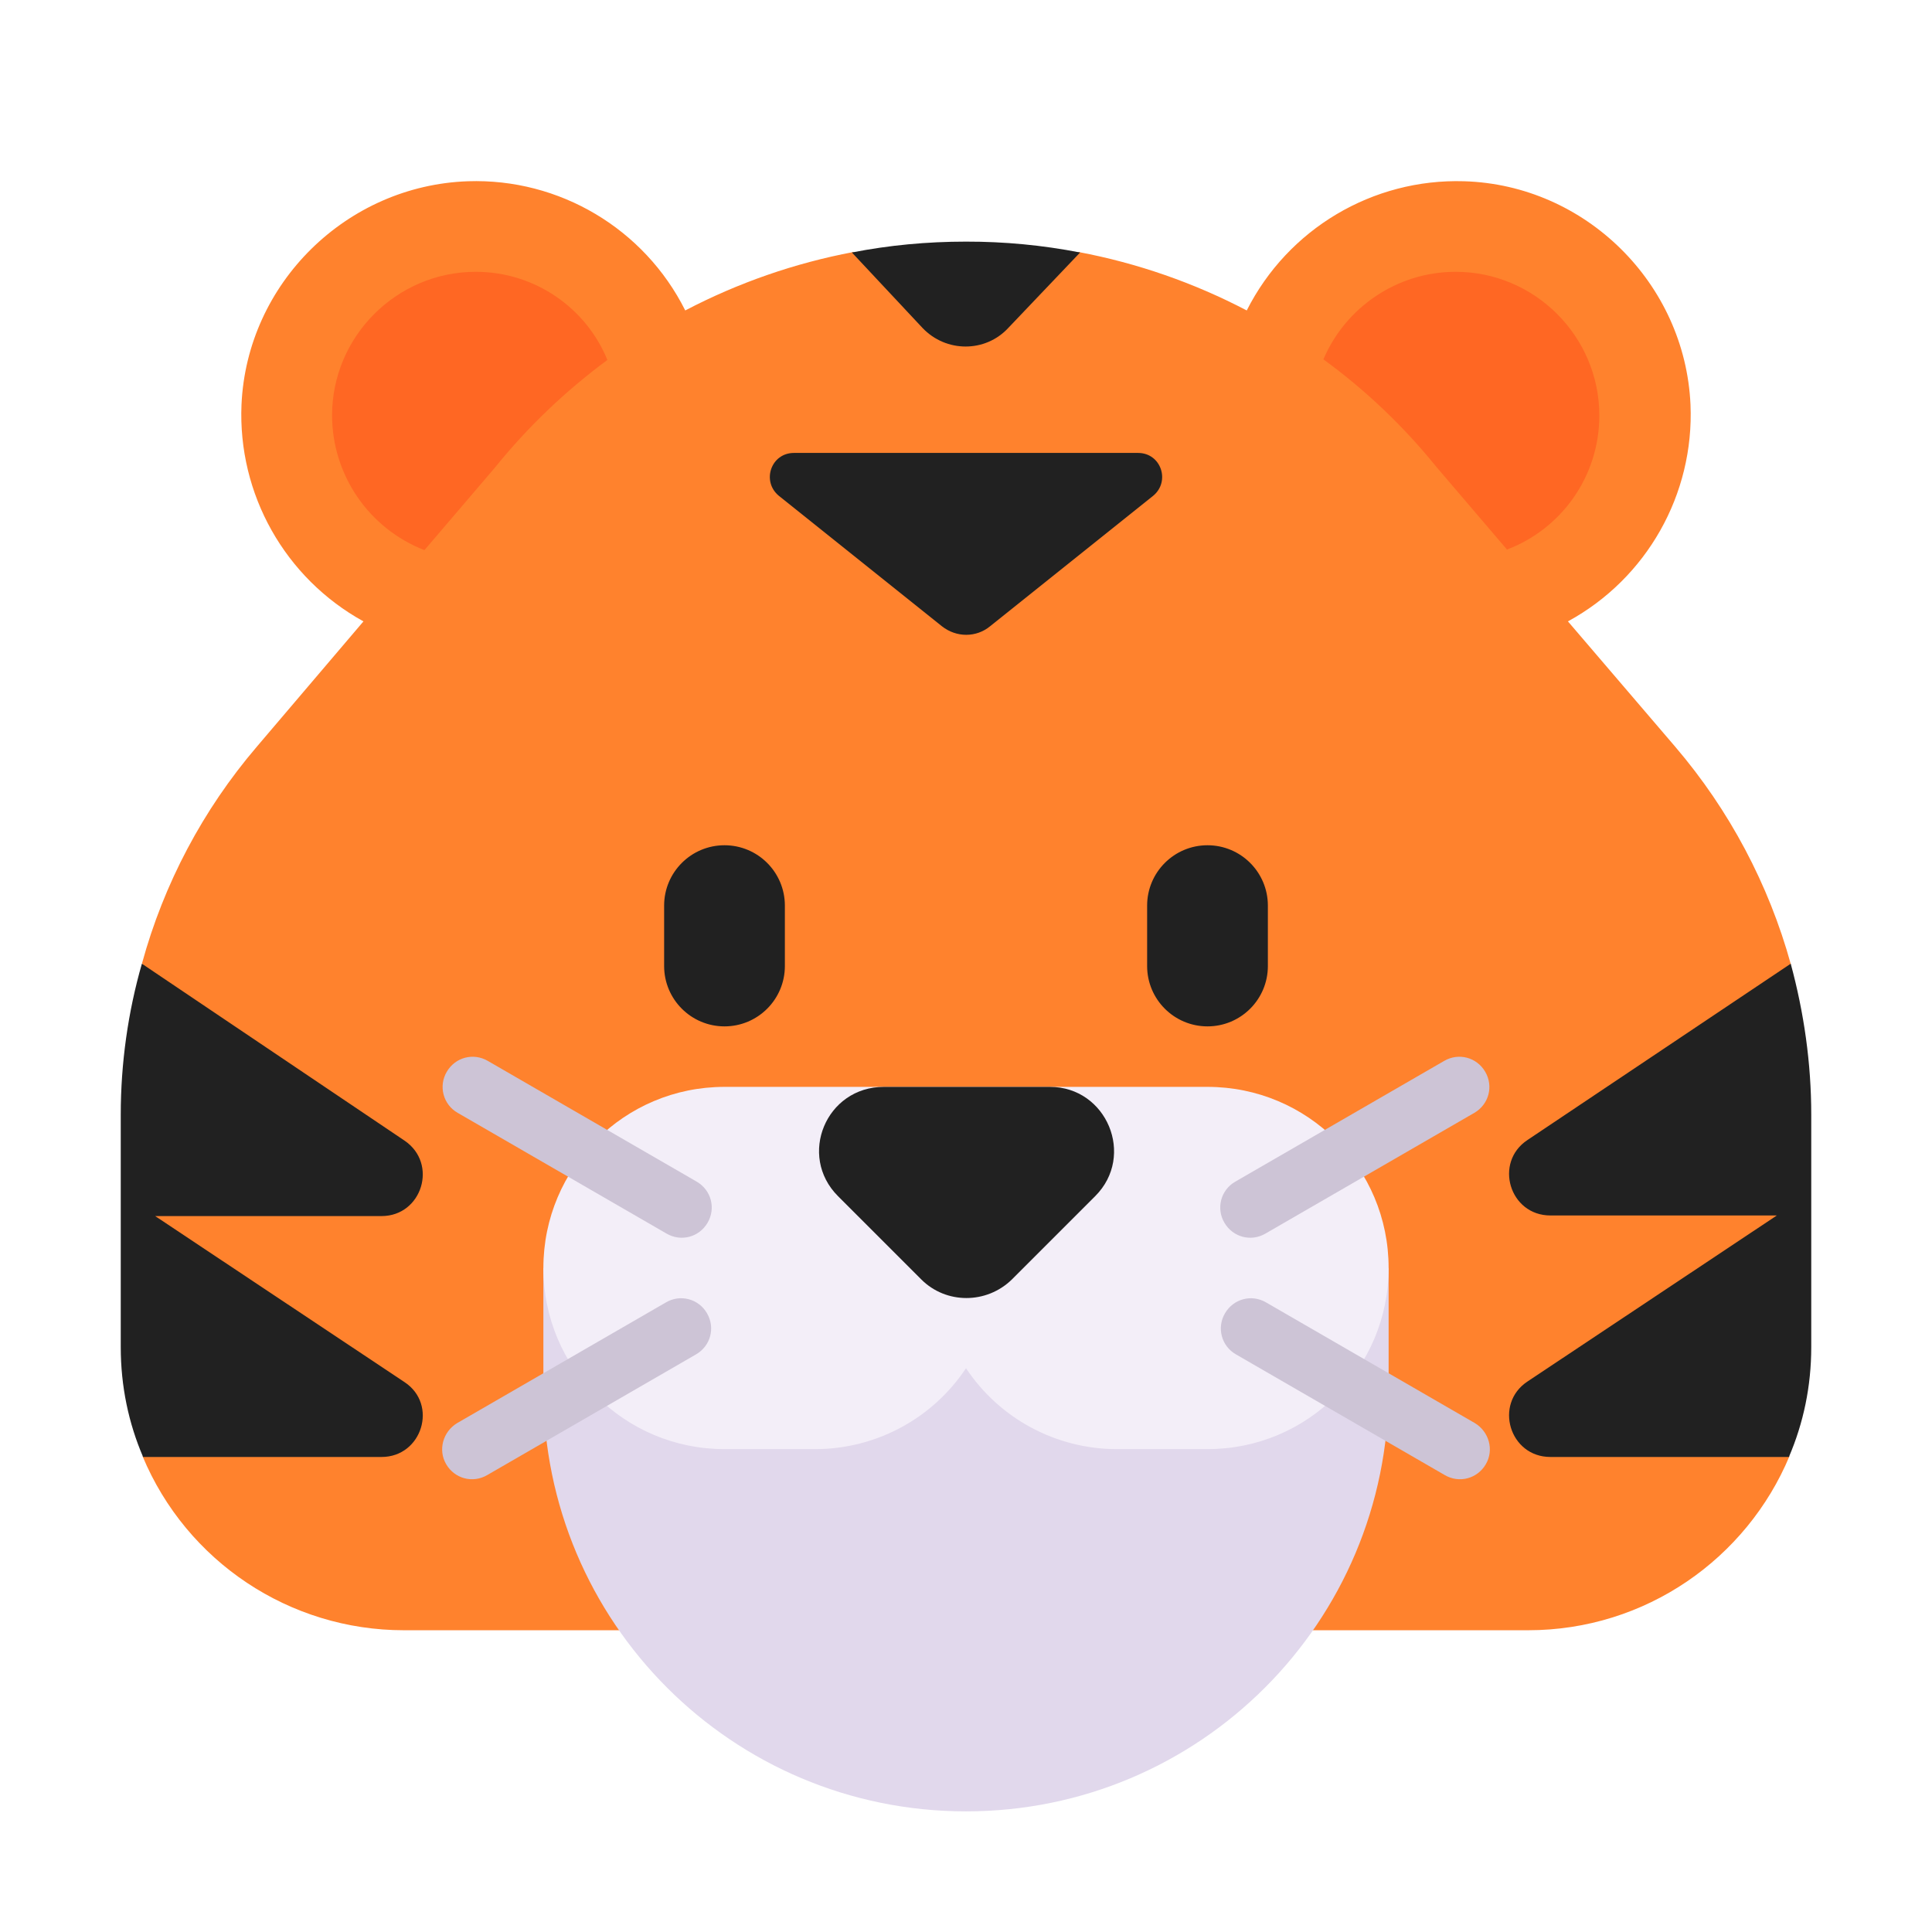
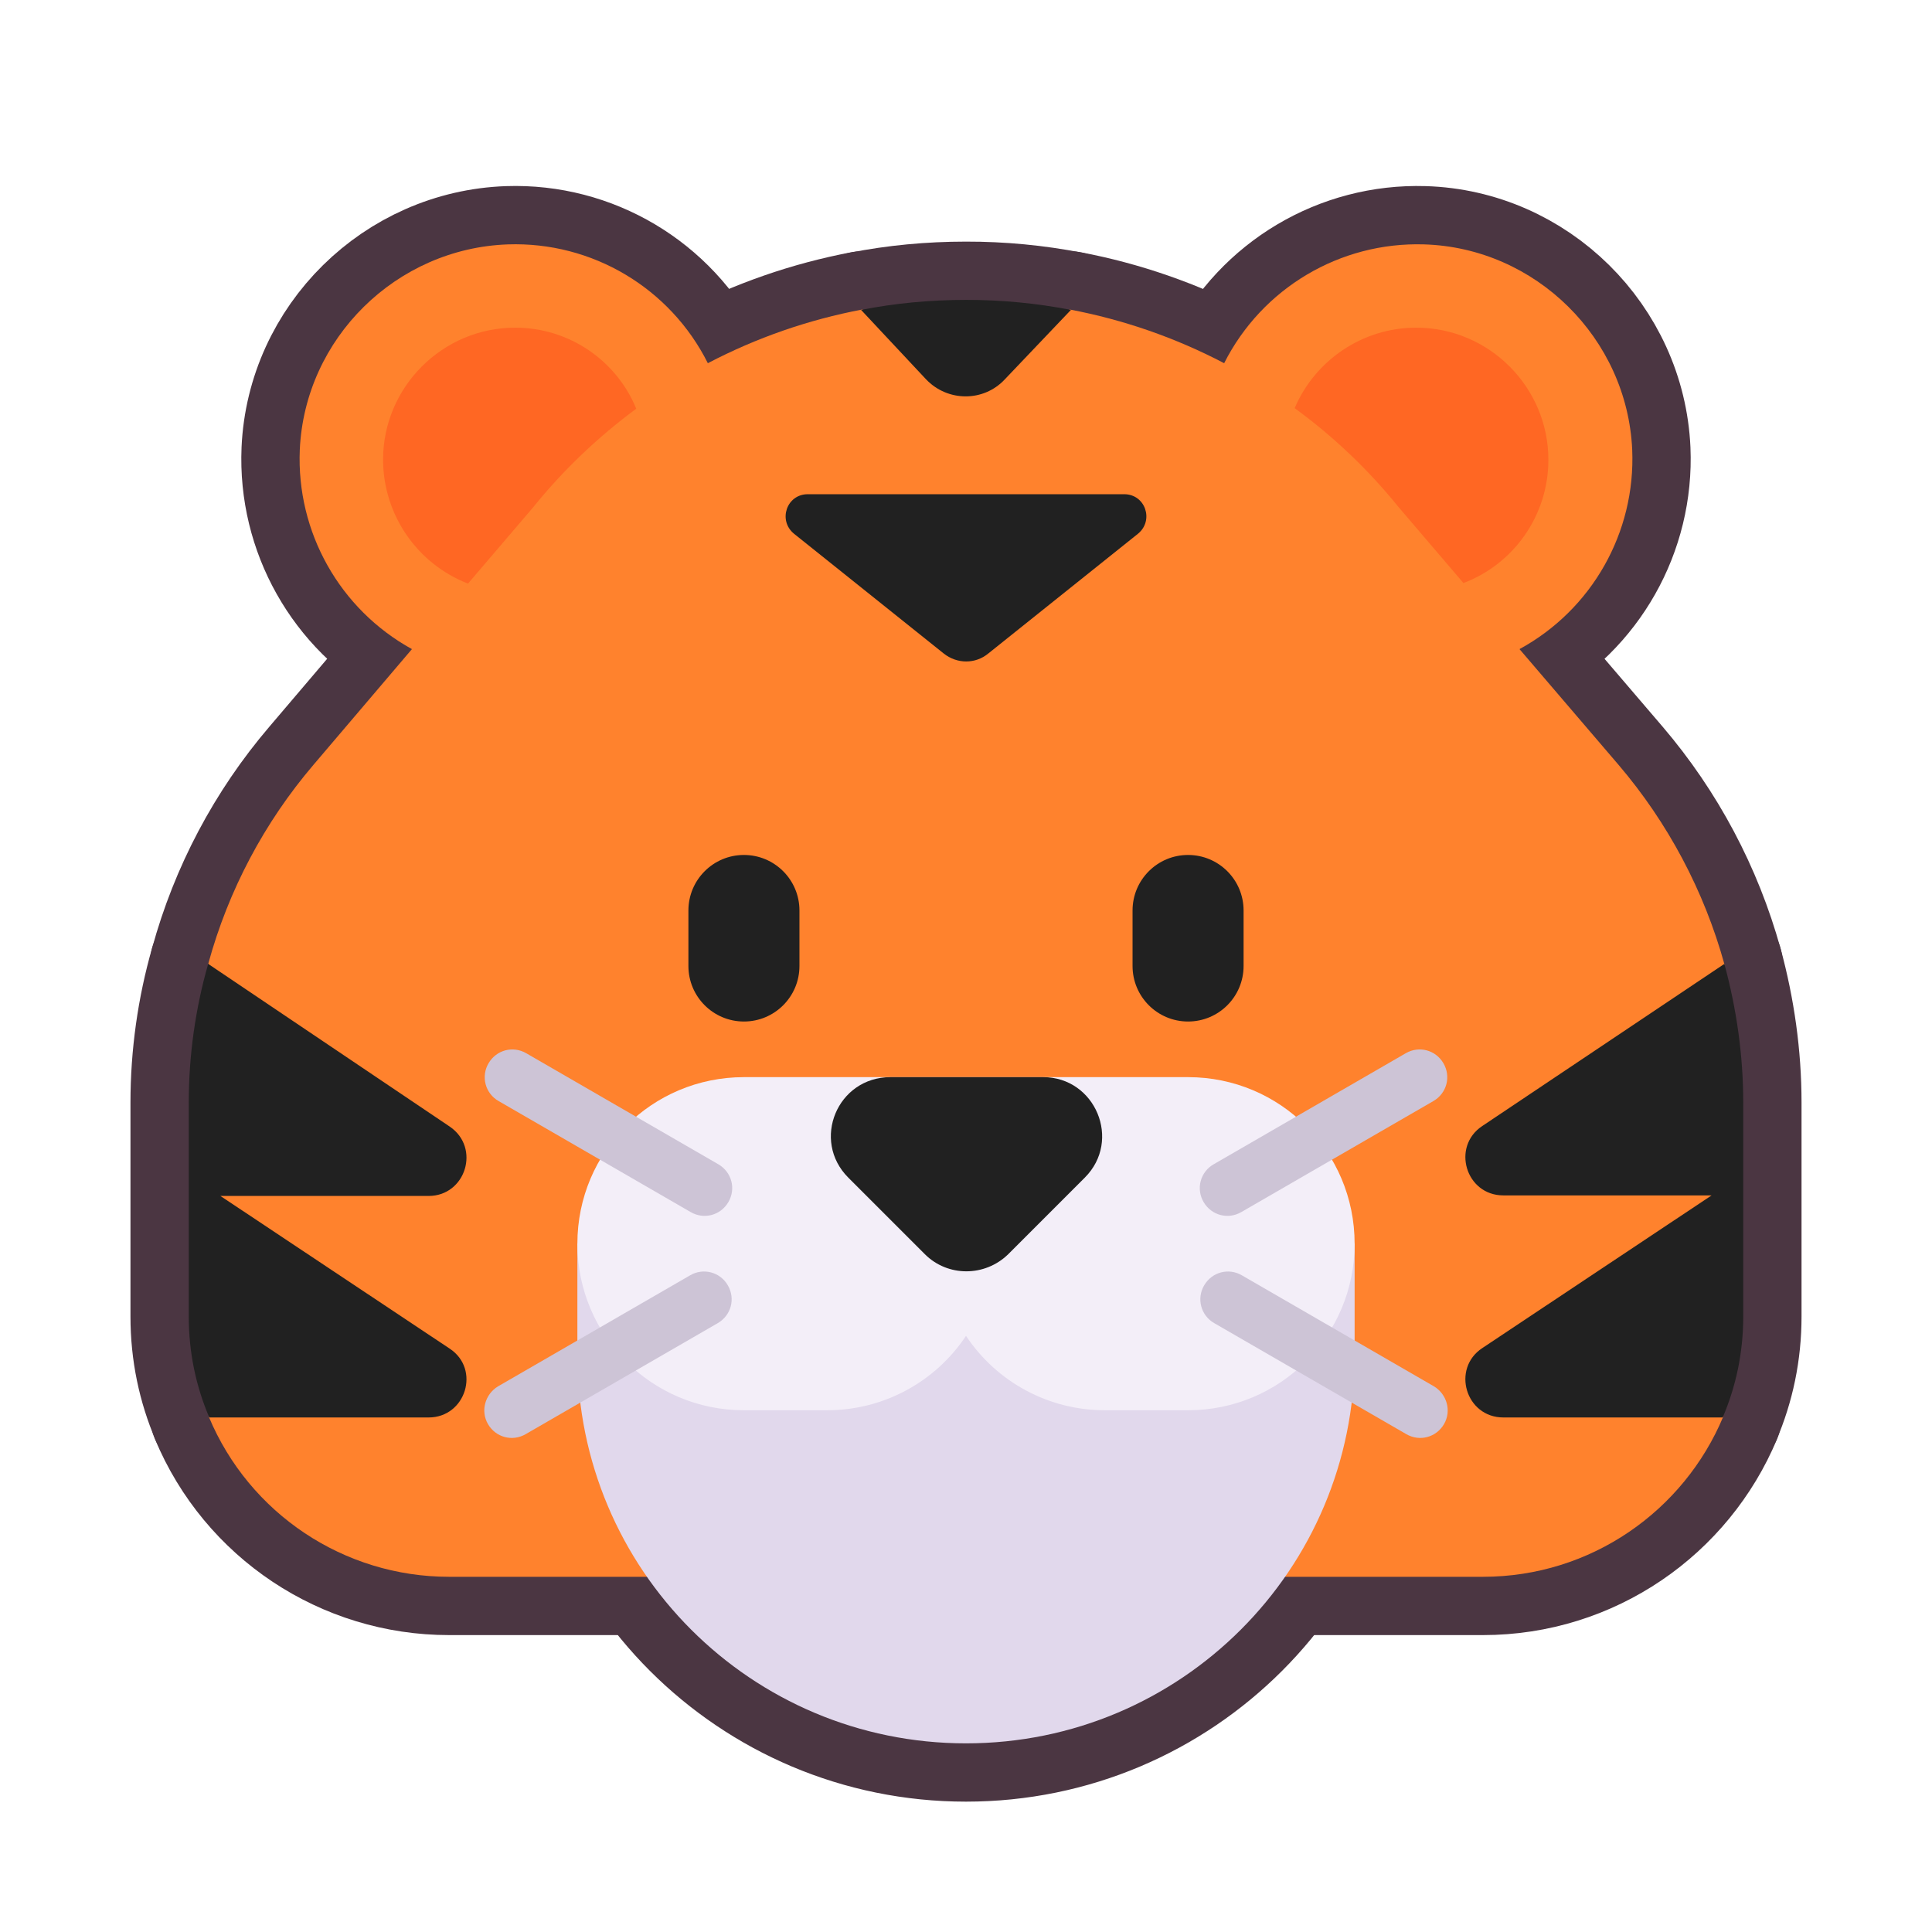
- <svg xmlns="http://www.w3.org/2000/svg" fill="none" viewBox="0 0 32 32">
+ <svg xmlns="http://www.w3.org/2000/svg" fill="none" viewBox="-1.4 -1.4 34.8 34.8">
+   <g fill="#4B3642" stroke="#4B3642" stroke-width="2.1" stroke-linejoin="round" stroke-linecap="round">
+     <path d="m27.75 12.372-1.78-2.08A3.9 3.9 0 0 0 28 6.702c-.09-2.01-1.74-3.64-3.75-3.7a3.9 3.9 0 0 0-3.6 2.14 10 10 0 0 0-2.782-.967l-1.864.86-1.872-.86a10 10 0 0 0-2.782.967 3.88 3.88 0 0 0-3.6-2.14c-2.01.07-3.66 1.69-3.75 3.7a3.91 3.91 0 0 0 2.02 3.59l-1.77 2.08a9.3 9.3 0 0 0-1.898 3.585l1.757 2.539-1.924 1.585 2.236 2.912-2.06 1.126a4.69 4.69 0 0 0 4.329 2.883h18.62c1.95 0 3.621-1.19 4.329-2.883L28.5 22.5l1.281-2.395L29 18.5l.662-2.528a9.4 9.4 0 0 0-1.912-3.6" />
+     <path d="m8.2 7.742-1.17 1.37a2.4 2.4 0 0 1-1.53-2.23c0-1.31 1.07-2.38 2.38-2.38.98 0 1.83.6 2.18 1.46-.69.51-1.32 1.11-1.86 1.78M24.96 9.102l-1.17-1.37a9.9 9.9 0 0 0-1.87-1.78c.36-.85 1.21-1.45 2.19-1.45 1.31 0 2.38 1.07 2.38 2.38 0 1.01-.63 1.88-1.53 2.22" />
+     <path d="M16 30.002c-3.87 0-7-3.13-7-7v-2h14v2c0 3.87-3.13 7-7 7" />
+     <path d="M20 18.002h-8c-1.66 0-3 1.34-3 3s1.34 3 3 3h1.5a3 3 0 0 0 2.5-1.34 3 3 0 0 0 2.5 1.34H20c1.66 0 3-1.34 3-3s-1.34-3-3-3" />
+     <path d="m8.08 17.572 3.46 2c.24.14.32.44.18.68s-.44.32-.68.18l-3.46-2a.493.493 0 0 1-.18-.68c.14-.24.44-.32.68-.18M11.03 21.572l-3.46 2c-.23.14-.32.44-.18.68s.44.32.68.18l3.46-2c.24-.14.32-.44.18-.68a.493.493 0 0 0-.68-.18M20.46 19.572l3.46-2c.24-.14.54-.06.68.18s.06.54-.18.68l-3.46 2c-.24.14-.54.06-.68-.18a.493.493 0 0 1 .18-.68M20.97 21.572l3.46 2c.23.14.32.44.18.68s-.44.32-.68.18l-3.46-2a.493.493 0 0 1-.18-.68c.14-.24.44-.32.68-.18" />
+     <path d="M17.89 4.182a9.8 9.8 0 0 0-1.89-.18q-.975 0-1.89.18l1.17 1.25c.39.41 1.04.41 1.42 0zM18.85 7.502h-5.7c-.38 0-.54.47-.25.71l2.7 2.16c.24.19.57.19.8 0l2.7-2.16c.29-.24.13-.71-.25-.71M6.7 22.892l-4.13-2.75h3.75c.67 0 .94-.87.38-1.25l-4.35-2.93c-.23.8-.35 1.65-.35 2.5v3.85c0 .65.13 1.26.37 1.82h3.95c.67 0 .94-.87.38-1.24M29.63 24.132c.24-.56.37-1.17.37-1.82v-3.85c0-.85-.12-1.69-.34-2.5l-4.36 2.92c-.56.37-.3 1.25.38 1.25h3.75l-4.13 2.75c-.56.37-.3 1.25.38 1.25zM12 14a1 1 0 0 0-1 1v1a1 1 0 1 0 2 0v-1a1 1 0 0 0-1-1M20 14a1 1 0 0 0-1 1v1a1 1 0 1 0 2 0v-1a1 1 0 0 0-1-1M13.88 19.812l1.38 1.38c.41.41 1.08.41 1.5 0l1.38-1.38c.67-.67.19-1.81-.75-1.81h-2.75c-.96 0-1.43 1.14-.76 1.81" />
+   </g>
  <path fill="#ff822d" d="m27.75 12.372-1.78-2.08A3.9 3.9 0 0 0 28 6.702c-.09-2.01-1.74-3.64-3.75-3.7a3.9 3.9 0 0 0-3.6 2.14 10 10 0 0 0-2.782-.967l-1.864.86-1.872-.86a10 10 0 0 0-2.782.967 3.88 3.88 0 0 0-3.6-2.14c-2.01.07-3.66 1.69-3.75 3.7a3.91 3.91 0 0 0 2.02 3.59l-1.77 2.08a9.3 9.3 0 0 0-1.898 3.585l1.757 2.539-1.924 1.585 2.236 2.912-2.06 1.126a4.69 4.69 0 0 0 4.329 2.883h18.62c1.95 0 3.621-1.19 4.329-2.883L28.5 22.5l1.281-2.395L29 18.5l.662-2.528a9.4 9.4 0 0 0-1.912-3.6" />
  <path fill="#ff6723" d="m8.2 7.742-1.17 1.37a2.4 2.4 0 0 1-1.53-2.23c0-1.31 1.07-2.38 2.38-2.38.98 0 1.83.6 2.18 1.46-.69.51-1.32 1.11-1.86 1.78M24.96 9.102l-1.17-1.37a9.9 9.9 0 0 0-1.87-1.78c.36-.85 1.21-1.45 2.19-1.45 1.31 0 2.38 1.07 2.38 2.38 0 1.01-.63 1.88-1.53 2.22" />
  <path fill="#e1d8ec" d="M16 30.002c-3.87 0-7-3.13-7-7v-2h14v2c0 3.87-3.13 7-7 7" />
  <path fill="#f3eef8" d="M20 18.002h-8c-1.66 0-3 1.34-3 3s1.34 3 3 3h1.5a3 3 0 0 0 2.5-1.34 3 3 0 0 0 2.5 1.34H20c1.66 0 3-1.34 3-3s-1.34-3-3-3" />
  <path fill="#cdc4d6" d="m8.08 17.572 3.46 2c.24.14.32.44.18.68s-.44.32-.68.18l-3.46-2a.493.493 0 0 1-.18-.68c.14-.24.44-.32.68-.18M11.03 21.572l-3.46 2c-.23.14-.32.44-.18.68s.44.32.68.18l3.46-2c.24-.14.32-.44.18-.68a.493.493 0 0 0-.68-.18M20.46 19.572l3.46-2c.24-.14.54-.06.68.18s.06.54-.18.68l-3.46 2c-.24.14-.54.06-.68-.18a.493.493 0 0 1 .18-.68M20.97 21.572l3.46 2c.23.14.32.44.18.68s-.44.32-.68.18l-3.46-2a.493.493 0 0 1-.18-.68c.14-.24.44-.32.68-.18" />
  <path fill="#212121" d="M17.89 4.182a9.8 9.8 0 0 0-1.89-.18q-.975 0-1.89.18l1.17 1.25c.39.41 1.04.41 1.42 0zM18.85 7.502h-5.7c-.38 0-.54.47-.25.71l2.7 2.16c.24.19.57.19.8 0l2.7-2.16c.29-.24.13-.71-.25-.71M6.7 22.892l-4.13-2.75h3.75c.67 0 .94-.87.38-1.25l-4.35-2.93c-.23.8-.35 1.65-.35 2.5v3.85c0 .65.13 1.26.37 1.82h3.95c.67 0 .94-.87.38-1.24M29.63 24.132c.24-.56.37-1.17.37-1.82v-3.85c0-.85-.12-1.69-.34-2.5l-4.36 2.92c-.56.37-.3 1.25.38 1.25h3.75l-4.13 2.75c-.56.37-.3 1.25.38 1.25zM12 14a1 1 0 0 0-1 1v1a1 1 0 1 0 2 0v-1a1 1 0 0 0-1-1M20 14a1 1 0 0 0-1 1v1a1 1 0 1 0 2 0v-1a1 1 0 0 0-1-1M13.88 19.812l1.38 1.38c.41.41 1.08.41 1.5 0l1.38-1.38c.67-.67.19-1.81-.75-1.81h-2.75c-.96 0-1.43 1.14-.76 1.81" />
</svg>
